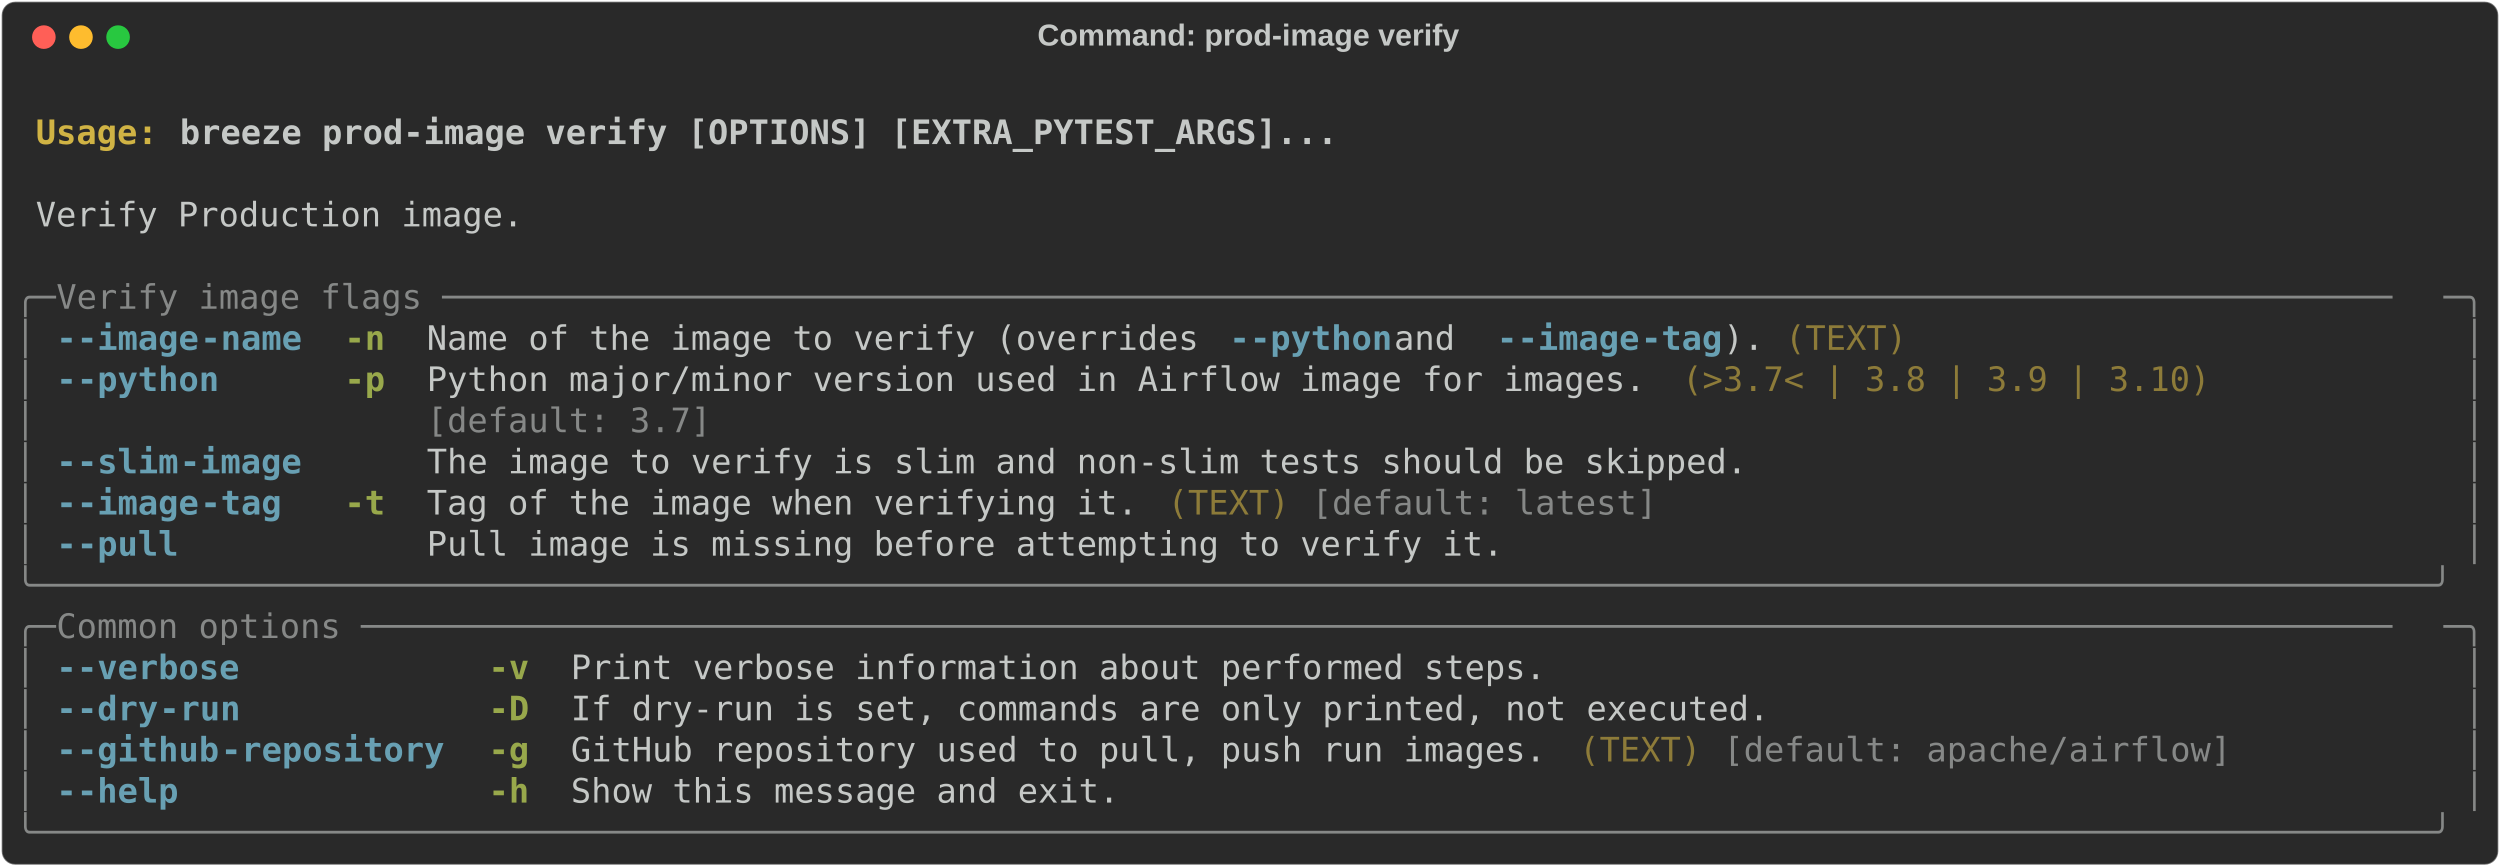
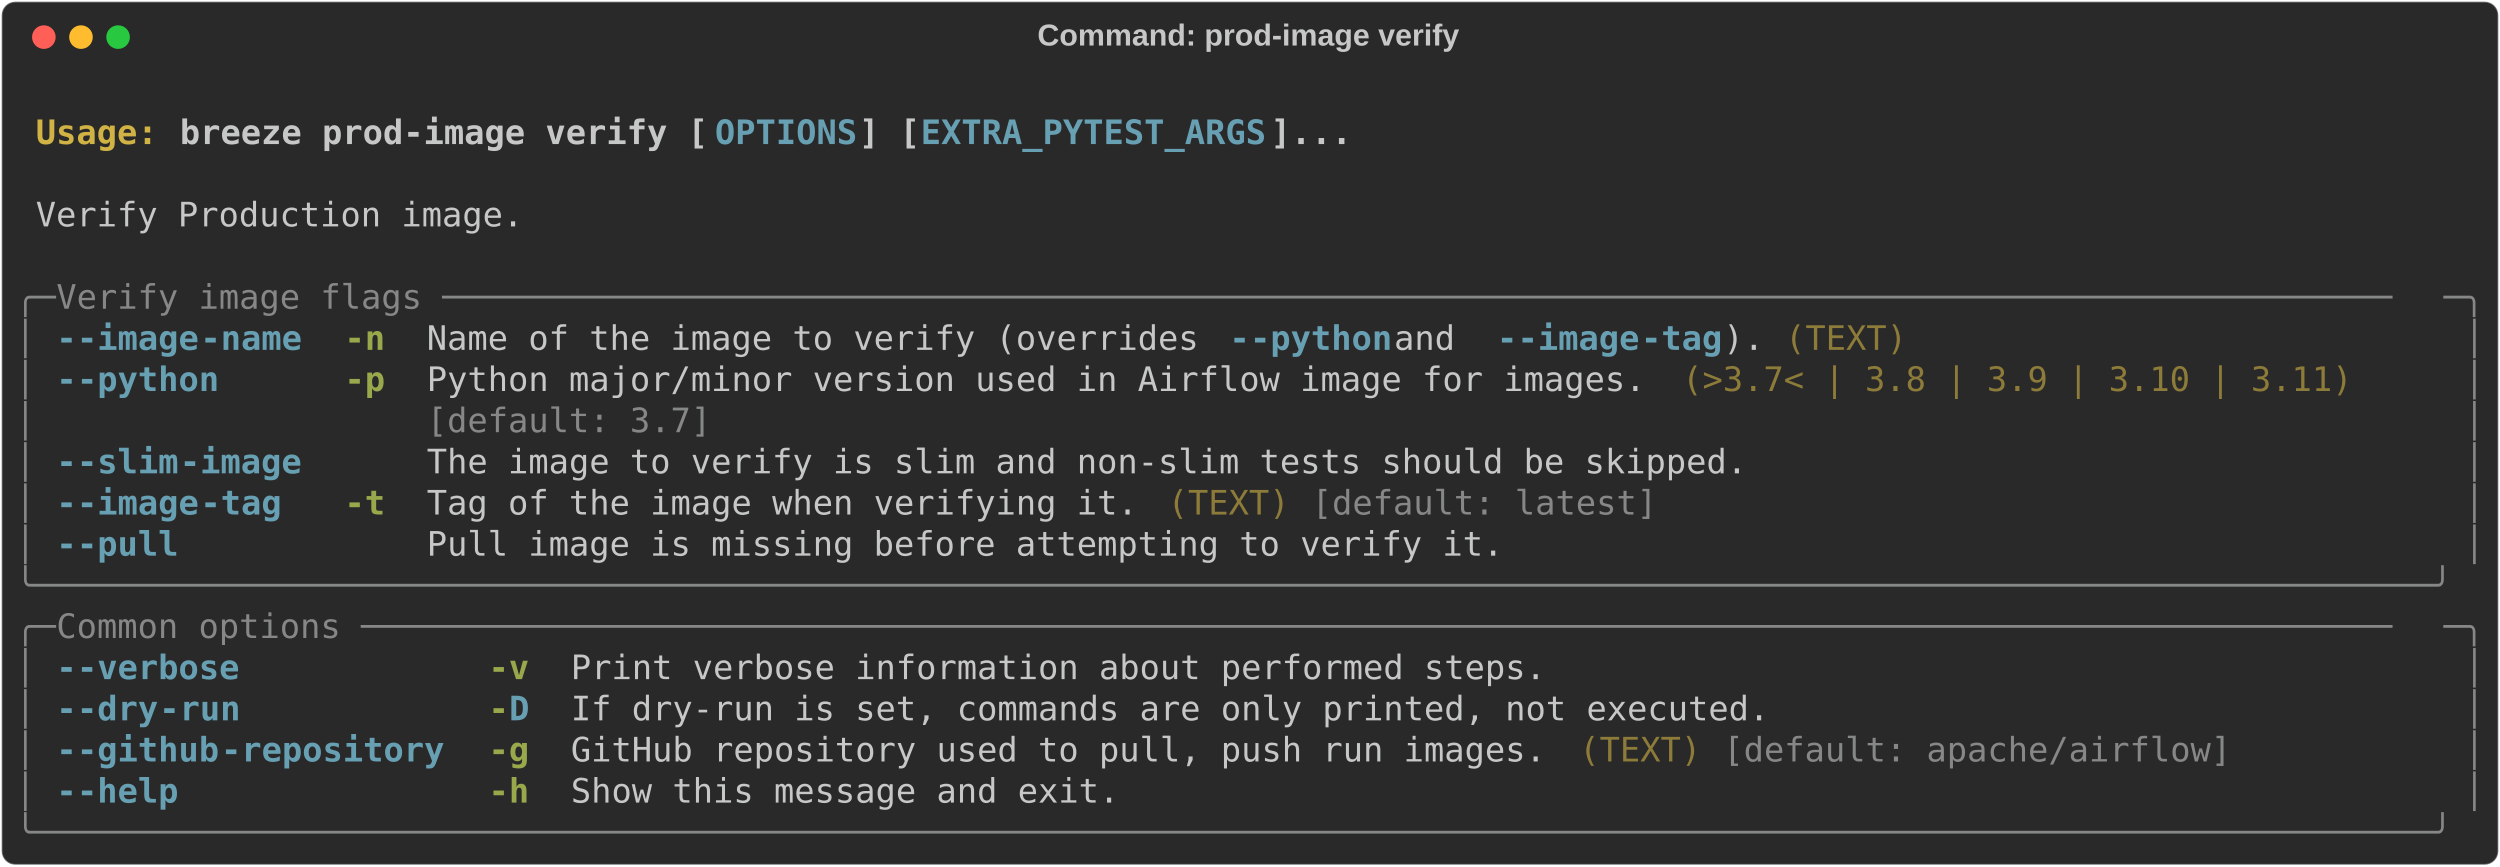
<svg xmlns="http://www.w3.org/2000/svg" class="rich-terminal" viewBox="0 0 1482 513.6">
  <style>

    @font-face {
        font-family: "Fira Code";
        src: local("FiraCode-Regular"),
                url("https://cdnjs.cloudflare.com/ajax/libs/firacode/6.2.0/woff2/FiraCode-Regular.woff2") format("woff2"),
                url("https://cdnjs.cloudflare.com/ajax/libs/firacode/6.2.0/woff/FiraCode-Regular.woff") format("woff");
        font-style: normal;
        font-weight: 400;
    }
    @font-face {
        font-family: "Fira Code";
        src: local("FiraCode-Bold"),
                url("https://cdnjs.cloudflare.com/ajax/libs/firacode/6.2.0/woff2/FiraCode-Bold.woff2") format("woff2"),
                url("https://cdnjs.cloudflare.com/ajax/libs/firacode/6.2.0/woff/FiraCode-Bold.woff") format("woff");
        font-style: bold;
        font-weight: 700;
    }

-     .terminal-591802771-matrix {
+     .terminal-912011826-matrix {
        font-family: Fira Code, monospace;
        font-size: 20px;
        line-height: 24.4px;
        font-variant-east-asian: full-width;
    }

-     .terminal-591802771-title {
+     .terminal-912011826-title {
        font-size: 18px;
        font-weight: bold;
        font-family: arial;
    }

-     .terminal-591802771-r1 { fill: #c5c8c6;font-weight: bold }
- .terminal-591802771-r2 { fill: #c5c8c6 }
- .terminal-591802771-r3 { fill: #d0b344;font-weight: bold }
- .terminal-591802771-r4 { fill: #868887 }
- .terminal-591802771-r5 { fill: #68a0b3;font-weight: bold }
- .terminal-591802771-r6 { fill: #98a84b;font-weight: bold }
- .terminal-591802771-r7 { fill: #8d7b39 }
+     .terminal-912011826-r1 { fill: #c5c8c6;font-weight: bold }
+ .terminal-912011826-r2 { fill: #c5c8c6 }
+ .terminal-912011826-r3 { fill: #d0b344;font-weight: bold }
+ .terminal-912011826-r4 { fill: #68a0b3;font-weight: bold }
+ .terminal-912011826-r5 { fill: #868887 }
+ .terminal-912011826-r6 { fill: #98a84b;font-weight: bold }
+ .terminal-912011826-r7 { fill: #8d7b39 }
    </style>
  <defs>
-     <clipPath id="terminal-591802771-clip-terminal">
+     <clipPath id="terminal-912011826-clip-terminal">
      <rect x="0" y="0" width="1463.0" height="462.6" />
    </clipPath>
-     <clipPath id="terminal-591802771-line-0">
+     <clipPath id="terminal-912011826-line-0">
      <rect x="0" y="1.5" width="1464" height="24.65" />
    </clipPath>
-     <clipPath id="terminal-591802771-line-1">
+     <clipPath id="terminal-912011826-line-1">
      <rect x="0" y="25.9" width="1464" height="24.65" />
    </clipPath>
-     <clipPath id="terminal-591802771-line-2">
+     <clipPath id="terminal-912011826-line-2">
      <rect x="0" y="50.3" width="1464" height="24.65" />
    </clipPath>
-     <clipPath id="terminal-591802771-line-3">
+     <clipPath id="terminal-912011826-line-3">
      <rect x="0" y="74.7" width="1464" height="24.65" />
    </clipPath>
-     <clipPath id="terminal-591802771-line-4">
+     <clipPath id="terminal-912011826-line-4">
      <rect x="0" y="99.1" width="1464" height="24.65" />
    </clipPath>
-     <clipPath id="terminal-591802771-line-5">
+     <clipPath id="terminal-912011826-line-5">
      <rect x="0" y="123.5" width="1464" height="24.65" />
    </clipPath>
-     <clipPath id="terminal-591802771-line-6">
+     <clipPath id="terminal-912011826-line-6">
      <rect x="0" y="147.9" width="1464" height="24.65" />
    </clipPath>
-     <clipPath id="terminal-591802771-line-7">
+     <clipPath id="terminal-912011826-line-7">
      <rect x="0" y="172.3" width="1464" height="24.65" />
    </clipPath>
-     <clipPath id="terminal-591802771-line-8">
+     <clipPath id="terminal-912011826-line-8">
      <rect x="0" y="196.7" width="1464" height="24.65" />
    </clipPath>
-     <clipPath id="terminal-591802771-line-9">
+     <clipPath id="terminal-912011826-line-9">
      <rect x="0" y="221.1" width="1464" height="24.65" />
    </clipPath>
-     <clipPath id="terminal-591802771-line-10">
+     <clipPath id="terminal-912011826-line-10">
      <rect x="0" y="245.5" width="1464" height="24.65" />
    </clipPath>
-     <clipPath id="terminal-591802771-line-11">
+     <clipPath id="terminal-912011826-line-11">
      <rect x="0" y="269.9" width="1464" height="24.65" />
    </clipPath>
-     <clipPath id="terminal-591802771-line-12">
+     <clipPath id="terminal-912011826-line-12">
      <rect x="0" y="294.3" width="1464" height="24.65" />
    </clipPath>
-     <clipPath id="terminal-591802771-line-13">
+     <clipPath id="terminal-912011826-line-13">
      <rect x="0" y="318.7" width="1464" height="24.65" />
    </clipPath>
-     <clipPath id="terminal-591802771-line-14">
+     <clipPath id="terminal-912011826-line-14">
      <rect x="0" y="343.1" width="1464" height="24.65" />
    </clipPath>
-     <clipPath id="terminal-591802771-line-15">
+     <clipPath id="terminal-912011826-line-15">
      <rect x="0" y="367.5" width="1464" height="24.65" />
    </clipPath>
-     <clipPath id="terminal-591802771-line-16">
+     <clipPath id="terminal-912011826-line-16">
      <rect x="0" y="391.9" width="1464" height="24.65" />
    </clipPath>
-     <clipPath id="terminal-591802771-line-17">
+     <clipPath id="terminal-912011826-line-17">
      <rect x="0" y="416.3" width="1464" height="24.65" />
    </clipPath>
  </defs>
  <rect fill="#292929" stroke="rgba(255,255,255,0.35)" stroke-width="1" x="1" y="1" width="1480" height="511.6" rx="8" />
-   <text class="terminal-591802771-title" fill="#c5c8c6" text-anchor="middle" x="740" y="27">Command: prod-image verify</text>
+   <text class="terminal-912011826-title" fill="#c5c8c6" text-anchor="middle" x="740" y="27">Command: prod-image verify</text>
  <g transform="translate(26,22)">
    <circle cx="0" cy="0" r="7" fill="#ff5f57" />
    <circle cx="22" cy="0" r="7" fill="#febc2e" />
    <circle cx="44" cy="0" r="7" fill="#28c840" />
  </g>
-   <g transform="translate(9, 41)" clip-path="url(#terminal-591802771-clip-terminal)">
-     <g class="terminal-591802771-matrix">
-       <text class="terminal-591802771-r2" x="1464" y="20" textLength="12.2" clip-path="url(#terminal-591802771-line-0)">
- </text>
-       <text class="terminal-591802771-r3" x="12.2" y="44.4" textLength="85.4" clip-path="url(#terminal-591802771-line-1)">Usage: </text>
-       <text class="terminal-591802771-r1" x="97.6" y="44.4" textLength="695.4" clip-path="url(#terminal-591802771-line-1)">breeze prod-image verify [OPTIONS] [EXTRA_PYTEST_ARGS]...</text>
-       <text class="terminal-591802771-r2" x="1464" y="44.4" textLength="12.2" clip-path="url(#terminal-591802771-line-1)">
- </text>
-       <text class="terminal-591802771-r2" x="1464" y="68.8" textLength="12.2" clip-path="url(#terminal-591802771-line-2)">
- </text>
-       <text class="terminal-591802771-r2" x="12.2" y="93.2" textLength="292.8" clip-path="url(#terminal-591802771-line-3)">Verify Production image.</text>
-       <text class="terminal-591802771-r2" x="1464" y="93.2" textLength="12.2" clip-path="url(#terminal-591802771-line-3)">
- </text>
-       <text class="terminal-591802771-r2" x="1464" y="117.6" textLength="12.2" clip-path="url(#terminal-591802771-line-4)">
- </text>
-       <text class="terminal-591802771-r4" x="0" y="142" textLength="24.4" clip-path="url(#terminal-591802771-line-5)">╭─</text>
-       <text class="terminal-591802771-r4" x="24.4" y="142" textLength="1415.2" clip-path="url(#terminal-591802771-line-5)"> Verify image flags ────────────────────────────────────────────────────────────────────────────────────────────────</text>
-       <text class="terminal-591802771-r4" x="1439.6" y="142" textLength="24.4" clip-path="url(#terminal-591802771-line-5)">─╮</text>
-       <text class="terminal-591802771-r2" x="1464" y="142" textLength="12.2" clip-path="url(#terminal-591802771-line-5)">
- </text>
-       <text class="terminal-591802771-r4" x="0" y="166.4" textLength="12.2" clip-path="url(#terminal-591802771-line-6)">│</text>
-       <text class="terminal-591802771-r5" x="24.4" y="166.4" textLength="12.2" clip-path="url(#terminal-591802771-line-6)">-</text>
-       <text class="terminal-591802771-r5" x="36.6" y="166.4" textLength="73.2" clip-path="url(#terminal-591802771-line-6)">-image</text>
-       <text class="terminal-591802771-r5" x="109.8" y="166.4" textLength="61" clip-path="url(#terminal-591802771-line-6)">-name</text>
-       <text class="terminal-591802771-r6" x="195.2" y="166.4" textLength="24.4" clip-path="url(#terminal-591802771-line-6)">-n</text>
-       <text class="terminal-591802771-r2" x="244" y="166.4" textLength="475.8" clip-path="url(#terminal-591802771-line-6)">Name of the image to verify (overrides </text>
-       <text class="terminal-591802771-r5" x="719.8" y="166.4" textLength="12.2" clip-path="url(#terminal-591802771-line-6)">-</text>
-       <text class="terminal-591802771-r5" x="732" y="166.4" textLength="85.4" clip-path="url(#terminal-591802771-line-6)">-python</text>
-       <text class="terminal-591802771-r2" x="817.4" y="166.4" textLength="61" clip-path="url(#terminal-591802771-line-6)"> and </text>
-       <text class="terminal-591802771-r5" x="878.4" y="166.4" textLength="12.2" clip-path="url(#terminal-591802771-line-6)">-</text>
-       <text class="terminal-591802771-r5" x="890.6" y="166.4" textLength="73.2" clip-path="url(#terminal-591802771-line-6)">-image</text>
-       <text class="terminal-591802771-r5" x="963.8" y="166.4" textLength="48.8" clip-path="url(#terminal-591802771-line-6)">-tag</text>
-       <text class="terminal-591802771-r2" x="1012.6" y="166.4" textLength="24.4" clip-path="url(#terminal-591802771-line-6)">).</text>
-       <text class="terminal-591802771-r7" x="1049.2" y="166.4" textLength="73.2" clip-path="url(#terminal-591802771-line-6)">(TEXT)</text>
-       <text class="terminal-591802771-r4" x="1451.8" y="166.4" textLength="12.2" clip-path="url(#terminal-591802771-line-6)">│</text>
-       <text class="terminal-591802771-r2" x="1464" y="166.4" textLength="12.2" clip-path="url(#terminal-591802771-line-6)">
- </text>
-       <text class="terminal-591802771-r4" x="0" y="190.8" textLength="12.2" clip-path="url(#terminal-591802771-line-7)">│</text>
-       <text class="terminal-591802771-r5" x="24.4" y="190.8" textLength="12.2" clip-path="url(#terminal-591802771-line-7)">-</text>
-       <text class="terminal-591802771-r5" x="36.6" y="190.8" textLength="85.4" clip-path="url(#terminal-591802771-line-7)">-python</text>
-       <text class="terminal-591802771-r6" x="195.2" y="190.8" textLength="24.4" clip-path="url(#terminal-591802771-line-7)">-p</text>
-       <text class="terminal-591802771-r2" x="244" y="190.8" textLength="732" clip-path="url(#terminal-591802771-line-7)">Python major/minor version used in Airflow image for images.</text>
-       <text class="terminal-591802771-r7" x="988.2" y="190.8" textLength="317.2" clip-path="url(#terminal-591802771-line-7)">(&gt;3.7&lt; | 3.8 | 3.9 | 3.10)</text>
-       <text class="terminal-591802771-r4" x="1451.8" y="190.8" textLength="12.2" clip-path="url(#terminal-591802771-line-7)">│</text>
-       <text class="terminal-591802771-r2" x="1464" y="190.8" textLength="12.2" clip-path="url(#terminal-591802771-line-7)">
- </text>
-       <text class="terminal-591802771-r4" x="0" y="215.2" textLength="12.2" clip-path="url(#terminal-591802771-line-8)">│</text>
-       <text class="terminal-591802771-r4" x="244" y="215.2" textLength="732" clip-path="url(#terminal-591802771-line-8)">[default: 3.7]                                              </text>
-       <text class="terminal-591802771-r4" x="1451.8" y="215.2" textLength="12.2" clip-path="url(#terminal-591802771-line-8)">│</text>
-       <text class="terminal-591802771-r2" x="1464" y="215.2" textLength="12.2" clip-path="url(#terminal-591802771-line-8)">
- </text>
-       <text class="terminal-591802771-r4" x="0" y="239.6" textLength="12.2" clip-path="url(#terminal-591802771-line-9)">│</text>
-       <text class="terminal-591802771-r5" x="24.4" y="239.6" textLength="12.2" clip-path="url(#terminal-591802771-line-9)">-</text>
-       <text class="terminal-591802771-r5" x="36.6" y="239.6" textLength="61" clip-path="url(#terminal-591802771-line-9)">-slim</text>
-       <text class="terminal-591802771-r5" x="97.6" y="239.6" textLength="73.2" clip-path="url(#terminal-591802771-line-9)">-image</text>
-       <text class="terminal-591802771-r2" x="244" y="239.6" textLength="793" clip-path="url(#terminal-591802771-line-9)">The image to verify is slim and non-slim tests should be skipped.</text>
-       <text class="terminal-591802771-r4" x="1451.8" y="239.6" textLength="12.2" clip-path="url(#terminal-591802771-line-9)">│</text>
-       <text class="terminal-591802771-r2" x="1464" y="239.6" textLength="12.2" clip-path="url(#terminal-591802771-line-9)">
- </text>
-       <text class="terminal-591802771-r4" x="0" y="264" textLength="12.2" clip-path="url(#terminal-591802771-line-10)">│</text>
-       <text class="terminal-591802771-r5" x="24.4" y="264" textLength="12.2" clip-path="url(#terminal-591802771-line-10)">-</text>
-       <text class="terminal-591802771-r5" x="36.6" y="264" textLength="73.2" clip-path="url(#terminal-591802771-line-10)">-image</text>
-       <text class="terminal-591802771-r5" x="109.8" y="264" textLength="48.8" clip-path="url(#terminal-591802771-line-10)">-tag</text>
-       <text class="terminal-591802771-r6" x="195.2" y="264" textLength="24.4" clip-path="url(#terminal-591802771-line-10)">-t</text>
-       <text class="terminal-591802771-r2" x="244" y="264" textLength="427" clip-path="url(#terminal-591802771-line-10)">Tag of the image when verifying it.</text>
-       <text class="terminal-591802771-r7" x="683.2" y="264" textLength="73.2" clip-path="url(#terminal-591802771-line-10)">(TEXT)</text>
-       <text class="terminal-591802771-r4" x="768.6" y="264" textLength="207.4" clip-path="url(#terminal-591802771-line-10)">[default: latest]</text>
-       <text class="terminal-591802771-r4" x="1451.8" y="264" textLength="12.2" clip-path="url(#terminal-591802771-line-10)">│</text>
-       <text class="terminal-591802771-r2" x="1464" y="264" textLength="12.2" clip-path="url(#terminal-591802771-line-10)">
- </text>
-       <text class="terminal-591802771-r4" x="0" y="288.4" textLength="12.2" clip-path="url(#terminal-591802771-line-11)">│</text>
-       <text class="terminal-591802771-r5" x="24.4" y="288.4" textLength="12.2" clip-path="url(#terminal-591802771-line-11)">-</text>
-       <text class="terminal-591802771-r5" x="36.6" y="288.4" textLength="61" clip-path="url(#terminal-591802771-line-11)">-pull</text>
-       <text class="terminal-591802771-r2" x="244" y="288.4" textLength="646.6" clip-path="url(#terminal-591802771-line-11)">Pull image is missing before attempting to verify it.</text>
-       <text class="terminal-591802771-r4" x="1451.8" y="288.4" textLength="12.2" clip-path="url(#terminal-591802771-line-11)">│</text>
-       <text class="terminal-591802771-r2" x="1464" y="288.4" textLength="12.2" clip-path="url(#terminal-591802771-line-11)">
- </text>
-       <text class="terminal-591802771-r4" x="0" y="312.8" textLength="1464" clip-path="url(#terminal-591802771-line-12)">╰──────────────────────────────────────────────────────────────────────────────────────────────────────────────────────╯</text>
-       <text class="terminal-591802771-r2" x="1464" y="312.8" textLength="12.2" clip-path="url(#terminal-591802771-line-12)">
- </text>
-       <text class="terminal-591802771-r4" x="0" y="337.2" textLength="24.4" clip-path="url(#terminal-591802771-line-13)">╭─</text>
-       <text class="terminal-591802771-r4" x="24.4" y="337.2" textLength="1415.2" clip-path="url(#terminal-591802771-line-13)"> Common options ────────────────────────────────────────────────────────────────────────────────────────────────────</text>
-       <text class="terminal-591802771-r4" x="1439.6" y="337.2" textLength="24.4" clip-path="url(#terminal-591802771-line-13)">─╮</text>
-       <text class="terminal-591802771-r2" x="1464" y="337.2" textLength="12.2" clip-path="url(#terminal-591802771-line-13)">
- </text>
-       <text class="terminal-591802771-r4" x="0" y="361.6" textLength="12.2" clip-path="url(#terminal-591802771-line-14)">│</text>
-       <text class="terminal-591802771-r5" x="24.4" y="361.6" textLength="12.2" clip-path="url(#terminal-591802771-line-14)">-</text>
-       <text class="terminal-591802771-r5" x="36.6" y="361.6" textLength="97.6" clip-path="url(#terminal-591802771-line-14)">-verbose</text>
-       <text class="terminal-591802771-r6" x="280.6" y="361.6" textLength="24.4" clip-path="url(#terminal-591802771-line-14)">-v</text>
-       <text class="terminal-591802771-r2" x="329.4" y="361.6" textLength="585.6" clip-path="url(#terminal-591802771-line-14)">Print verbose information about performed steps.</text>
-       <text class="terminal-591802771-r4" x="1451.8" y="361.6" textLength="12.2" clip-path="url(#terminal-591802771-line-14)">│</text>
-       <text class="terminal-591802771-r2" x="1464" y="361.6" textLength="12.2" clip-path="url(#terminal-591802771-line-14)">
- </text>
-       <text class="terminal-591802771-r4" x="0" y="386" textLength="12.2" clip-path="url(#terminal-591802771-line-15)">│</text>
-       <text class="terminal-591802771-r5" x="24.4" y="386" textLength="12.2" clip-path="url(#terminal-591802771-line-15)">-</text>
-       <text class="terminal-591802771-r5" x="36.6" y="386" textLength="48.8" clip-path="url(#terminal-591802771-line-15)">-dry</text>
-       <text class="terminal-591802771-r5" x="85.4" y="386" textLength="48.8" clip-path="url(#terminal-591802771-line-15)">-run</text>
-       <text class="terminal-591802771-r6" x="280.6" y="386" textLength="24.4" clip-path="url(#terminal-591802771-line-15)">-D</text>
-       <text class="terminal-591802771-r2" x="329.4" y="386" textLength="719.8" clip-path="url(#terminal-591802771-line-15)">If dry-run is set, commands are only printed, not executed.</text>
-       <text class="terminal-591802771-r4" x="1451.8" y="386" textLength="12.2" clip-path="url(#terminal-591802771-line-15)">│</text>
-       <text class="terminal-591802771-r2" x="1464" y="386" textLength="12.2" clip-path="url(#terminal-591802771-line-15)">
- </text>
-       <text class="terminal-591802771-r4" x="0" y="410.4" textLength="12.2" clip-path="url(#terminal-591802771-line-16)">│</text>
-       <text class="terminal-591802771-r5" x="24.4" y="410.4" textLength="12.2" clip-path="url(#terminal-591802771-line-16)">-</text>
-       <text class="terminal-591802771-r5" x="36.6" y="410.4" textLength="85.4" clip-path="url(#terminal-591802771-line-16)">-github</text>
-       <text class="terminal-591802771-r5" x="122" y="410.4" textLength="134.2" clip-path="url(#terminal-591802771-line-16)">-repository</text>
-       <text class="terminal-591802771-r6" x="280.6" y="410.4" textLength="24.4" clip-path="url(#terminal-591802771-line-16)">-g</text>
-       <text class="terminal-591802771-r2" x="329.4" y="410.4" textLength="585.6" clip-path="url(#terminal-591802771-line-16)">GitHub repository used to pull, push run images.</text>
-       <text class="terminal-591802771-r7" x="927.2" y="410.4" textLength="73.2" clip-path="url(#terminal-591802771-line-16)">(TEXT)</text>
-       <text class="terminal-591802771-r4" x="1012.6" y="410.4" textLength="305" clip-path="url(#terminal-591802771-line-16)">[default: apache/airflow]</text>
-       <text class="terminal-591802771-r4" x="1451.8" y="410.4" textLength="12.2" clip-path="url(#terminal-591802771-line-16)">│</text>
-       <text class="terminal-591802771-r2" x="1464" y="410.4" textLength="12.2" clip-path="url(#terminal-591802771-line-16)">
- </text>
-       <text class="terminal-591802771-r4" x="0" y="434.8" textLength="12.2" clip-path="url(#terminal-591802771-line-17)">│</text>
-       <text class="terminal-591802771-r5" x="24.4" y="434.8" textLength="12.2" clip-path="url(#terminal-591802771-line-17)">-</text>
-       <text class="terminal-591802771-r5" x="36.6" y="434.8" textLength="61" clip-path="url(#terminal-591802771-line-17)">-help</text>
-       <text class="terminal-591802771-r6" x="280.6" y="434.8" textLength="24.4" clip-path="url(#terminal-591802771-line-17)">-h</text>
-       <text class="terminal-591802771-r2" x="329.4" y="434.8" textLength="329.4" clip-path="url(#terminal-591802771-line-17)">Show this message and exit.</text>
-       <text class="terminal-591802771-r4" x="1451.8" y="434.8" textLength="12.2" clip-path="url(#terminal-591802771-line-17)">│</text>
-       <text class="terminal-591802771-r2" x="1464" y="434.8" textLength="12.2" clip-path="url(#terminal-591802771-line-17)">
- </text>
-       <text class="terminal-591802771-r4" x="0" y="459.2" textLength="1464" clip-path="url(#terminal-591802771-line-18)">╰──────────────────────────────────────────────────────────────────────────────────────────────────────────────────────╯</text>
-       <text class="terminal-591802771-r2" x="1464" y="459.2" textLength="12.2" clip-path="url(#terminal-591802771-line-18)">
+   <g transform="translate(9, 41)" clip-path="url(#terminal-912011826-clip-terminal)">
+     <g class="terminal-912011826-matrix">
+       <text class="terminal-912011826-r2" x="1464" y="20" textLength="12.2" clip-path="url(#terminal-912011826-line-0)">
+ </text>
+       <text class="terminal-912011826-r3" x="12.2" y="44.4" textLength="85.4" clip-path="url(#terminal-912011826-line-1)">Usage: </text>
+       <text class="terminal-912011826-r1" x="97.6" y="44.4" textLength="317.2" clip-path="url(#terminal-912011826-line-1)">breeze prod-image verify [</text>
+       <text class="terminal-912011826-r4" x="414.8" y="44.4" textLength="85.4" clip-path="url(#terminal-912011826-line-1)">OPTIONS</text>
+       <text class="terminal-912011826-r1" x="500.2" y="44.4" textLength="36.6" clip-path="url(#terminal-912011826-line-1)">] [</text>
+       <text class="terminal-912011826-r4" x="536.8" y="44.4" textLength="207.4" clip-path="url(#terminal-912011826-line-1)">EXTRA_PYTEST_ARGS</text>
+       <text class="terminal-912011826-r1" x="744.2" y="44.4" textLength="48.8" clip-path="url(#terminal-912011826-line-1)">]...</text>
+       <text class="terminal-912011826-r2" x="1464" y="44.4" textLength="12.2" clip-path="url(#terminal-912011826-line-1)">
+ </text>
+       <text class="terminal-912011826-r2" x="1464" y="68.8" textLength="12.2" clip-path="url(#terminal-912011826-line-2)">
+ </text>
+       <text class="terminal-912011826-r2" x="12.2" y="93.2" textLength="292.8" clip-path="url(#terminal-912011826-line-3)">Verify Production image.</text>
+       <text class="terminal-912011826-r2" x="1464" y="93.2" textLength="12.2" clip-path="url(#terminal-912011826-line-3)">
+ </text>
+       <text class="terminal-912011826-r2" x="1464" y="117.6" textLength="12.2" clip-path="url(#terminal-912011826-line-4)">
+ </text>
+       <text class="terminal-912011826-r5" x="0" y="142" textLength="24.4" clip-path="url(#terminal-912011826-line-5)">╭─</text>
+       <text class="terminal-912011826-r5" x="24.4" y="142" textLength="1415.2" clip-path="url(#terminal-912011826-line-5)"> Verify image flags ────────────────────────────────────────────────────────────────────────────────────────────────</text>
+       <text class="terminal-912011826-r5" x="1439.6" y="142" textLength="24.4" clip-path="url(#terminal-912011826-line-5)">─╮</text>
+       <text class="terminal-912011826-r2" x="1464" y="142" textLength="12.2" clip-path="url(#terminal-912011826-line-5)">
+ </text>
+       <text class="terminal-912011826-r5" x="0" y="166.4" textLength="12.2" clip-path="url(#terminal-912011826-line-6)">│</text>
+       <text class="terminal-912011826-r4" x="24.4" y="166.4" textLength="12.2" clip-path="url(#terminal-912011826-line-6)">-</text>
+       <text class="terminal-912011826-r4" x="36.6" y="166.4" textLength="73.2" clip-path="url(#terminal-912011826-line-6)">-image</text>
+       <text class="terminal-912011826-r4" x="109.8" y="166.4" textLength="61" clip-path="url(#terminal-912011826-line-6)">-name</text>
+       <text class="terminal-912011826-r6" x="195.2" y="166.4" textLength="24.4" clip-path="url(#terminal-912011826-line-6)">-n</text>
+       <text class="terminal-912011826-r2" x="244" y="166.4" textLength="475.8" clip-path="url(#terminal-912011826-line-6)">Name of the image to verify (overrides </text>
+       <text class="terminal-912011826-r4" x="719.8" y="166.4" textLength="12.2" clip-path="url(#terminal-912011826-line-6)">-</text>
+       <text class="terminal-912011826-r4" x="732" y="166.4" textLength="85.4" clip-path="url(#terminal-912011826-line-6)">-python</text>
+       <text class="terminal-912011826-r2" x="817.4" y="166.4" textLength="61" clip-path="url(#terminal-912011826-line-6)"> and </text>
+       <text class="terminal-912011826-r4" x="878.4" y="166.4" textLength="12.2" clip-path="url(#terminal-912011826-line-6)">-</text>
+       <text class="terminal-912011826-r4" x="890.6" y="166.4" textLength="73.2" clip-path="url(#terminal-912011826-line-6)">-image</text>
+       <text class="terminal-912011826-r4" x="963.8" y="166.4" textLength="48.8" clip-path="url(#terminal-912011826-line-6)">-tag</text>
+       <text class="terminal-912011826-r2" x="1012.6" y="166.4" textLength="24.4" clip-path="url(#terminal-912011826-line-6)">).</text>
+       <text class="terminal-912011826-r7" x="1049.2" y="166.4" textLength="73.2" clip-path="url(#terminal-912011826-line-6)">(TEXT)</text>
+       <text class="terminal-912011826-r5" x="1451.8" y="166.4" textLength="12.2" clip-path="url(#terminal-912011826-line-6)">│</text>
+       <text class="terminal-912011826-r2" x="1464" y="166.4" textLength="12.2" clip-path="url(#terminal-912011826-line-6)">
+ </text>
+       <text class="terminal-912011826-r5" x="0" y="190.8" textLength="12.2" clip-path="url(#terminal-912011826-line-7)">│</text>
+       <text class="terminal-912011826-r4" x="24.4" y="190.8" textLength="12.2" clip-path="url(#terminal-912011826-line-7)">-</text>
+       <text class="terminal-912011826-r4" x="36.6" y="190.8" textLength="85.4" clip-path="url(#terminal-912011826-line-7)">-python</text>
+       <text class="terminal-912011826-r6" x="195.2" y="190.8" textLength="24.4" clip-path="url(#terminal-912011826-line-7)">-p</text>
+       <text class="terminal-912011826-r2" x="244" y="190.8" textLength="732" clip-path="url(#terminal-912011826-line-7)">Python major/minor version used in Airflow image for images.</text>
+       <text class="terminal-912011826-r7" x="988.2" y="190.8" textLength="402.6" clip-path="url(#terminal-912011826-line-7)">(&gt;3.7&lt; | 3.8 | 3.9 | 3.10 | 3.11)</text>
+       <text class="terminal-912011826-r5" x="1451.8" y="190.8" textLength="12.2" clip-path="url(#terminal-912011826-line-7)">│</text>
+       <text class="terminal-912011826-r2" x="1464" y="190.8" textLength="12.2" clip-path="url(#terminal-912011826-line-7)">
+ </text>
+       <text class="terminal-912011826-r5" x="0" y="215.2" textLength="12.2" clip-path="url(#terminal-912011826-line-8)">│</text>
+       <text class="terminal-912011826-r5" x="244" y="215.2" textLength="732" clip-path="url(#terminal-912011826-line-8)">[default: 3.7]                                              </text>
+       <text class="terminal-912011826-r5" x="1451.8" y="215.2" textLength="12.2" clip-path="url(#terminal-912011826-line-8)">│</text>
+       <text class="terminal-912011826-r2" x="1464" y="215.2" textLength="12.2" clip-path="url(#terminal-912011826-line-8)">
+ </text>
+       <text class="terminal-912011826-r5" x="0" y="239.6" textLength="12.2" clip-path="url(#terminal-912011826-line-9)">│</text>
+       <text class="terminal-912011826-r4" x="24.4" y="239.6" textLength="12.2" clip-path="url(#terminal-912011826-line-9)">-</text>
+       <text class="terminal-912011826-r4" x="36.6" y="239.6" textLength="61" clip-path="url(#terminal-912011826-line-9)">-slim</text>
+       <text class="terminal-912011826-r4" x="97.6" y="239.6" textLength="73.2" clip-path="url(#terminal-912011826-line-9)">-image</text>
+       <text class="terminal-912011826-r2" x="244" y="239.6" textLength="793" clip-path="url(#terminal-912011826-line-9)">The image to verify is slim and non-slim tests should be skipped.</text>
+       <text class="terminal-912011826-r5" x="1451.8" y="239.6" textLength="12.2" clip-path="url(#terminal-912011826-line-9)">│</text>
+       <text class="terminal-912011826-r2" x="1464" y="239.6" textLength="12.2" clip-path="url(#terminal-912011826-line-9)">
+ </text>
+       <text class="terminal-912011826-r5" x="0" y="264" textLength="12.2" clip-path="url(#terminal-912011826-line-10)">│</text>
+       <text class="terminal-912011826-r4" x="24.4" y="264" textLength="12.2" clip-path="url(#terminal-912011826-line-10)">-</text>
+       <text class="terminal-912011826-r4" x="36.6" y="264" textLength="73.2" clip-path="url(#terminal-912011826-line-10)">-image</text>
+       <text class="terminal-912011826-r4" x="109.8" y="264" textLength="48.8" clip-path="url(#terminal-912011826-line-10)">-tag</text>
+       <text class="terminal-912011826-r6" x="195.2" y="264" textLength="24.4" clip-path="url(#terminal-912011826-line-10)">-t</text>
+       <text class="terminal-912011826-r2" x="244" y="264" textLength="427" clip-path="url(#terminal-912011826-line-10)">Tag of the image when verifying it.</text>
+       <text class="terminal-912011826-r7" x="683.2" y="264" textLength="73.2" clip-path="url(#terminal-912011826-line-10)">(TEXT)</text>
+       <text class="terminal-912011826-r5" x="768.6" y="264" textLength="207.4" clip-path="url(#terminal-912011826-line-10)">[default: latest]</text>
+       <text class="terminal-912011826-r5" x="1451.8" y="264" textLength="12.2" clip-path="url(#terminal-912011826-line-10)">│</text>
+       <text class="terminal-912011826-r2" x="1464" y="264" textLength="12.2" clip-path="url(#terminal-912011826-line-10)">
+ </text>
+       <text class="terminal-912011826-r5" x="0" y="288.4" textLength="12.2" clip-path="url(#terminal-912011826-line-11)">│</text>
+       <text class="terminal-912011826-r4" x="24.4" y="288.4" textLength="12.2" clip-path="url(#terminal-912011826-line-11)">-</text>
+       <text class="terminal-912011826-r4" x="36.6" y="288.4" textLength="61" clip-path="url(#terminal-912011826-line-11)">-pull</text>
+       <text class="terminal-912011826-r2" x="244" y="288.4" textLength="646.6" clip-path="url(#terminal-912011826-line-11)">Pull image is missing before attempting to verify it.</text>
+       <text class="terminal-912011826-r5" x="1451.8" y="288.4" textLength="12.2" clip-path="url(#terminal-912011826-line-11)">│</text>
+       <text class="terminal-912011826-r2" x="1464" y="288.4" textLength="12.2" clip-path="url(#terminal-912011826-line-11)">
+ </text>
+       <text class="terminal-912011826-r5" x="0" y="312.8" textLength="1464" clip-path="url(#terminal-912011826-line-12)">╰──────────────────────────────────────────────────────────────────────────────────────────────────────────────────────╯</text>
+       <text class="terminal-912011826-r2" x="1464" y="312.8" textLength="12.2" clip-path="url(#terminal-912011826-line-12)">
+ </text>
+       <text class="terminal-912011826-r5" x="0" y="337.2" textLength="24.4" clip-path="url(#terminal-912011826-line-13)">╭─</text>
+       <text class="terminal-912011826-r5" x="24.4" y="337.2" textLength="1415.2" clip-path="url(#terminal-912011826-line-13)"> Common options ────────────────────────────────────────────────────────────────────────────────────────────────────</text>
+       <text class="terminal-912011826-r5" x="1439.6" y="337.2" textLength="24.4" clip-path="url(#terminal-912011826-line-13)">─╮</text>
+       <text class="terminal-912011826-r2" x="1464" y="337.2" textLength="12.2" clip-path="url(#terminal-912011826-line-13)">
+ </text>
+       <text class="terminal-912011826-r5" x="0" y="361.6" textLength="12.2" clip-path="url(#terminal-912011826-line-14)">│</text>
+       <text class="terminal-912011826-r4" x="24.4" y="361.6" textLength="12.2" clip-path="url(#terminal-912011826-line-14)">-</text>
+       <text class="terminal-912011826-r4" x="36.6" y="361.6" textLength="97.6" clip-path="url(#terminal-912011826-line-14)">-verbose</text>
+       <text class="terminal-912011826-r6" x="280.6" y="361.6" textLength="24.4" clip-path="url(#terminal-912011826-line-14)">-v</text>
+       <text class="terminal-912011826-r2" x="329.4" y="361.6" textLength="585.6" clip-path="url(#terminal-912011826-line-14)">Print verbose information about performed steps.</text>
+       <text class="terminal-912011826-r5" x="1451.8" y="361.6" textLength="12.2" clip-path="url(#terminal-912011826-line-14)">│</text>
+       <text class="terminal-912011826-r2" x="1464" y="361.6" textLength="12.2" clip-path="url(#terminal-912011826-line-14)">
+ </text>
+       <text class="terminal-912011826-r5" x="0" y="386" textLength="12.2" clip-path="url(#terminal-912011826-line-15)">│</text>
+       <text class="terminal-912011826-r4" x="24.4" y="386" textLength="12.2" clip-path="url(#terminal-912011826-line-15)">-</text>
+       <text class="terminal-912011826-r4" x="36.6" y="386" textLength="48.8" clip-path="url(#terminal-912011826-line-15)">-dry</text>
+       <text class="terminal-912011826-r4" x="85.4" y="386" textLength="48.8" clip-path="url(#terminal-912011826-line-15)">-run</text>
+       <text class="terminal-912011826-r6" x="280.6" y="386" textLength="12.2" clip-path="url(#terminal-912011826-line-15)">-</text>
+       <text class="terminal-912011826-r4" x="292.8" y="386" textLength="12.2" clip-path="url(#terminal-912011826-line-15)">D</text>
+       <text class="terminal-912011826-r2" x="329.4" y="386" textLength="719.8" clip-path="url(#terminal-912011826-line-15)">If dry-run is set, commands are only printed, not executed.</text>
+       <text class="terminal-912011826-r5" x="1451.8" y="386" textLength="12.2" clip-path="url(#terminal-912011826-line-15)">│</text>
+       <text class="terminal-912011826-r2" x="1464" y="386" textLength="12.2" clip-path="url(#terminal-912011826-line-15)">
+ </text>
+       <text class="terminal-912011826-r5" x="0" y="410.4" textLength="12.2" clip-path="url(#terminal-912011826-line-16)">│</text>
+       <text class="terminal-912011826-r4" x="24.4" y="410.4" textLength="12.2" clip-path="url(#terminal-912011826-line-16)">-</text>
+       <text class="terminal-912011826-r4" x="36.6" y="410.4" textLength="85.4" clip-path="url(#terminal-912011826-line-16)">-github</text>
+       <text class="terminal-912011826-r4" x="122" y="410.4" textLength="134.2" clip-path="url(#terminal-912011826-line-16)">-repository</text>
+       <text class="terminal-912011826-r6" x="280.6" y="410.4" textLength="24.4" clip-path="url(#terminal-912011826-line-16)">-g</text>
+       <text class="terminal-912011826-r2" x="329.4" y="410.4" textLength="585.6" clip-path="url(#terminal-912011826-line-16)">GitHub repository used to pull, push run images.</text>
+       <text class="terminal-912011826-r7" x="927.2" y="410.4" textLength="73.2" clip-path="url(#terminal-912011826-line-16)">(TEXT)</text>
+       <text class="terminal-912011826-r5" x="1012.6" y="410.4" textLength="305" clip-path="url(#terminal-912011826-line-16)">[default: apache/airflow]</text>
+       <text class="terminal-912011826-r5" x="1451.8" y="410.4" textLength="12.2" clip-path="url(#terminal-912011826-line-16)">│</text>
+       <text class="terminal-912011826-r2" x="1464" y="410.4" textLength="12.2" clip-path="url(#terminal-912011826-line-16)">
+ </text>
+       <text class="terminal-912011826-r5" x="0" y="434.8" textLength="12.2" clip-path="url(#terminal-912011826-line-17)">│</text>
+       <text class="terminal-912011826-r4" x="24.4" y="434.8" textLength="12.2" clip-path="url(#terminal-912011826-line-17)">-</text>
+       <text class="terminal-912011826-r4" x="36.6" y="434.8" textLength="61" clip-path="url(#terminal-912011826-line-17)">-help</text>
+       <text class="terminal-912011826-r6" x="280.6" y="434.8" textLength="24.4" clip-path="url(#terminal-912011826-line-17)">-h</text>
+       <text class="terminal-912011826-r2" x="329.4" y="434.8" textLength="329.4" clip-path="url(#terminal-912011826-line-17)">Show this message and exit.</text>
+       <text class="terminal-912011826-r5" x="1451.8" y="434.8" textLength="12.2" clip-path="url(#terminal-912011826-line-17)">│</text>
+       <text class="terminal-912011826-r2" x="1464" y="434.8" textLength="12.2" clip-path="url(#terminal-912011826-line-17)">
+ </text>
+       <text class="terminal-912011826-r5" x="0" y="459.2" textLength="1464" clip-path="url(#terminal-912011826-line-18)">╰──────────────────────────────────────────────────────────────────────────────────────────────────────────────────────╯</text>
+       <text class="terminal-912011826-r2" x="1464" y="459.2" textLength="12.2" clip-path="url(#terminal-912011826-line-18)">
</text>
    </g>
  </g>
</svg>
